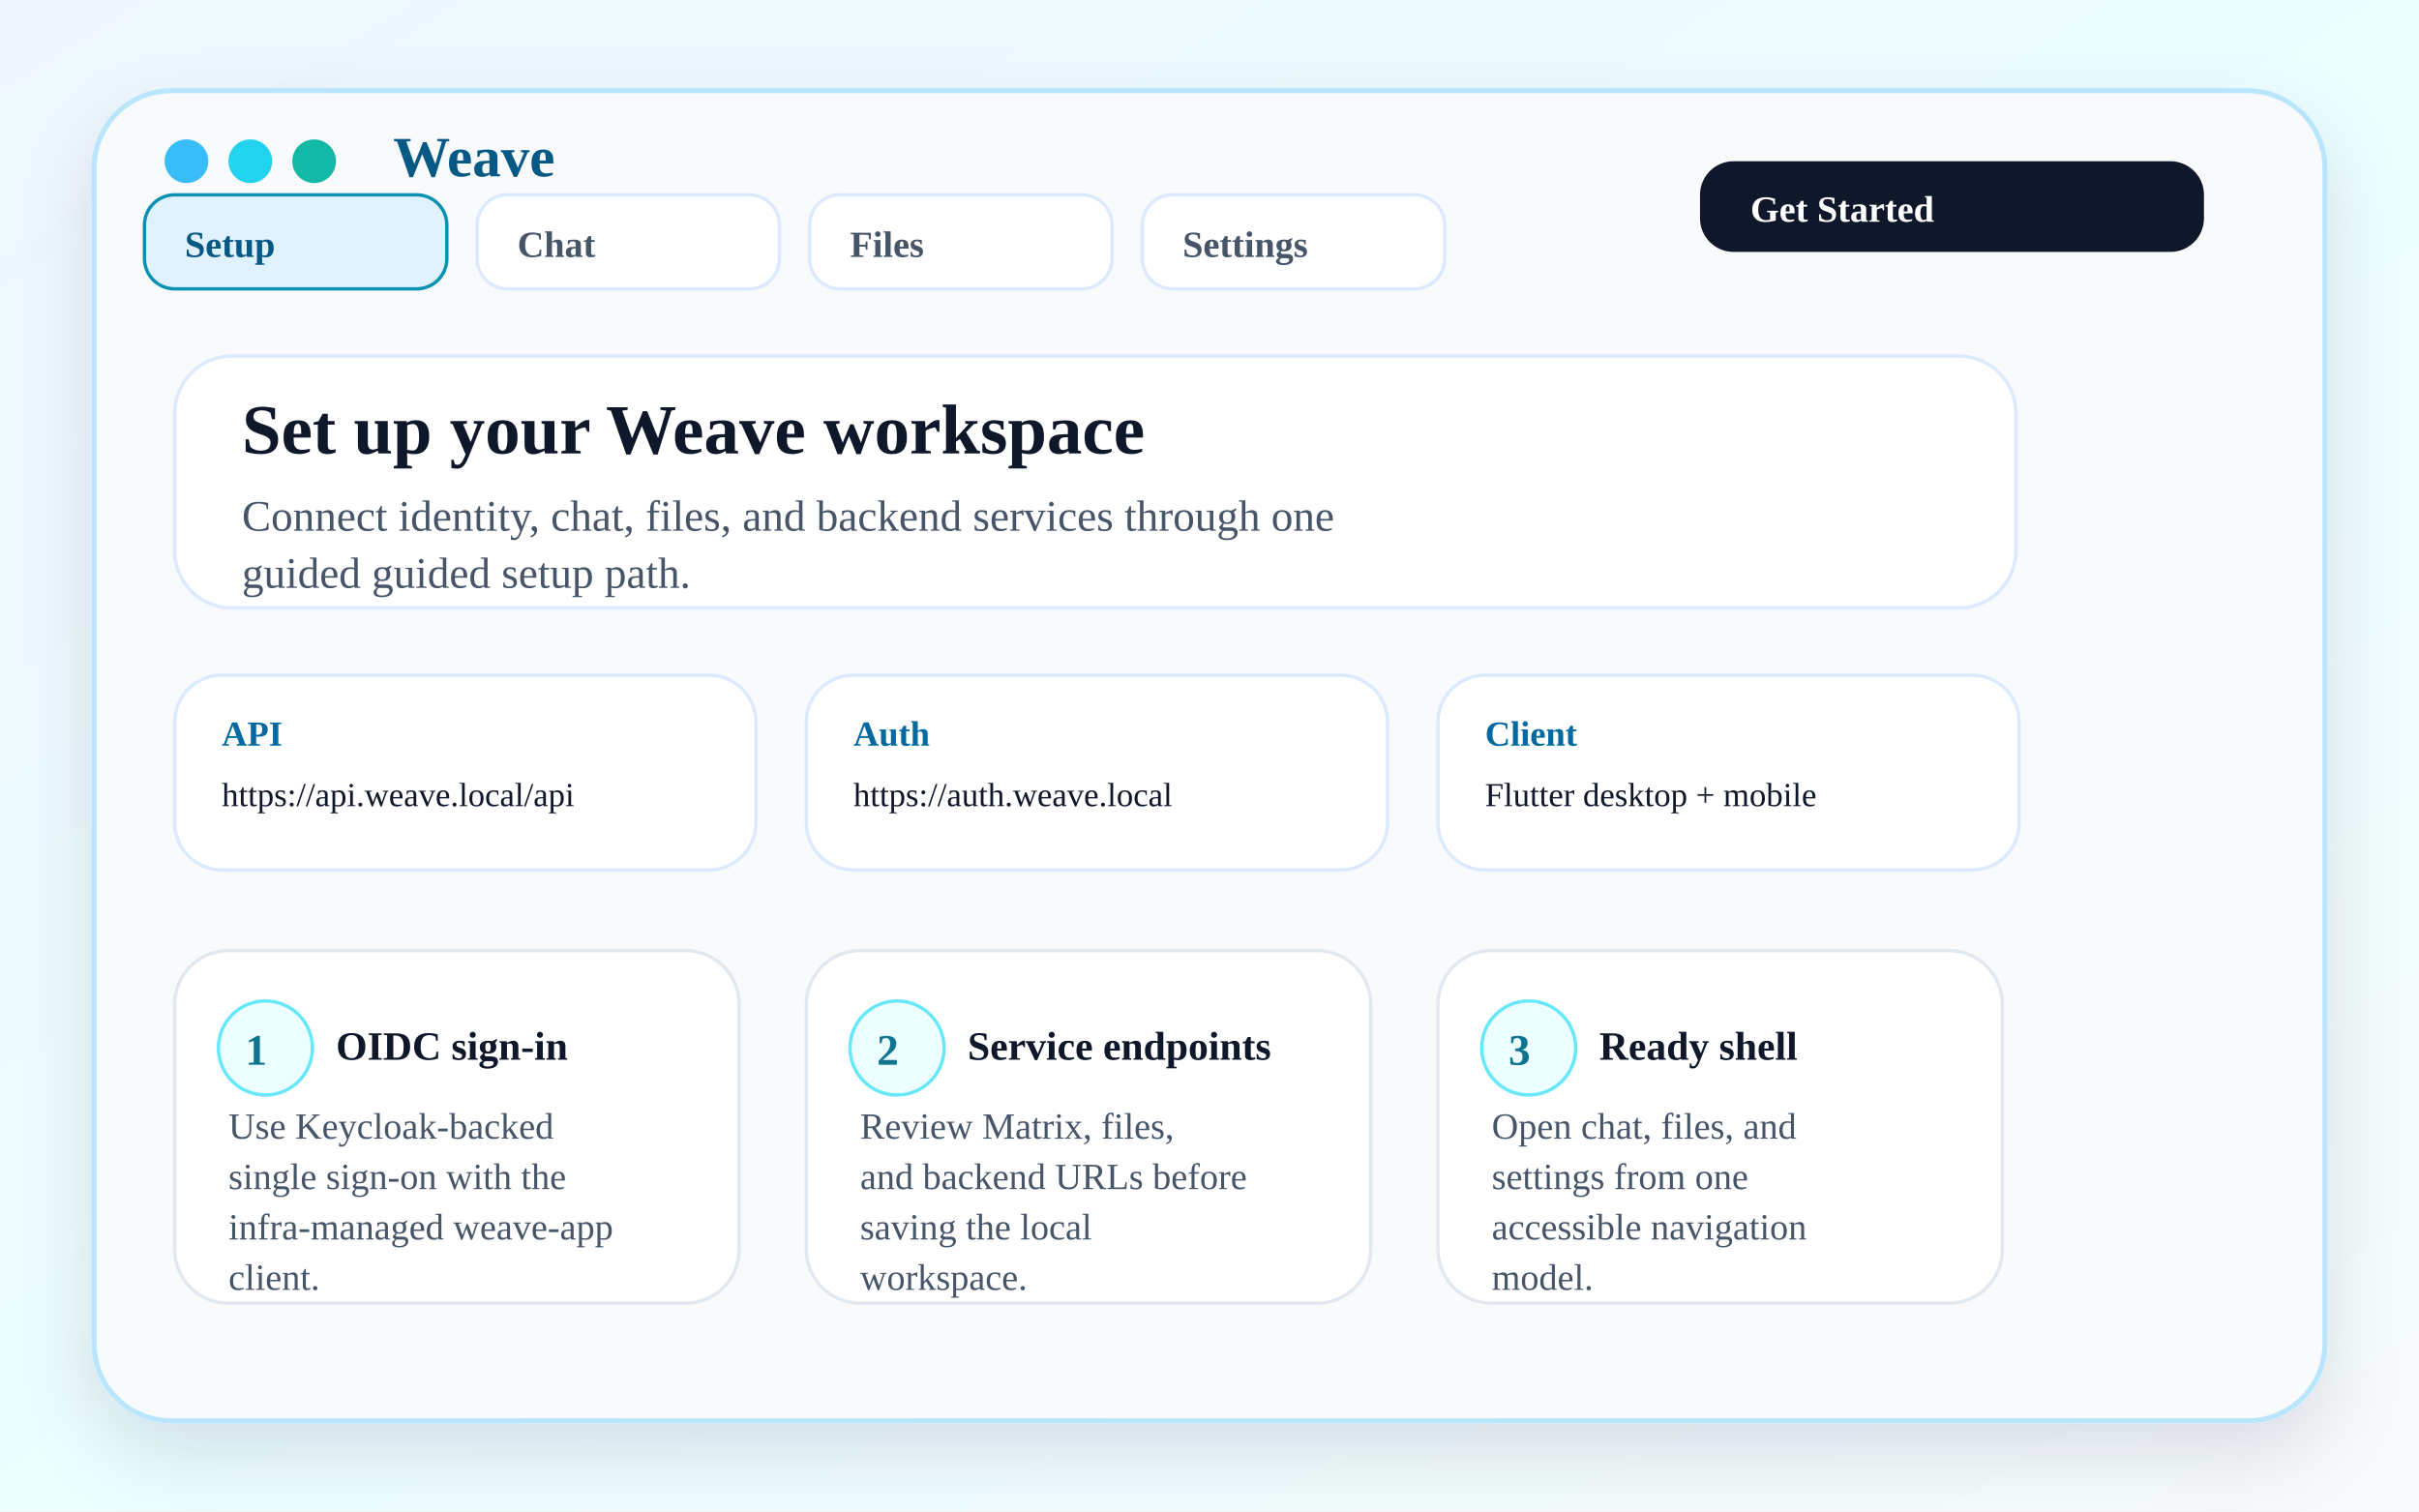
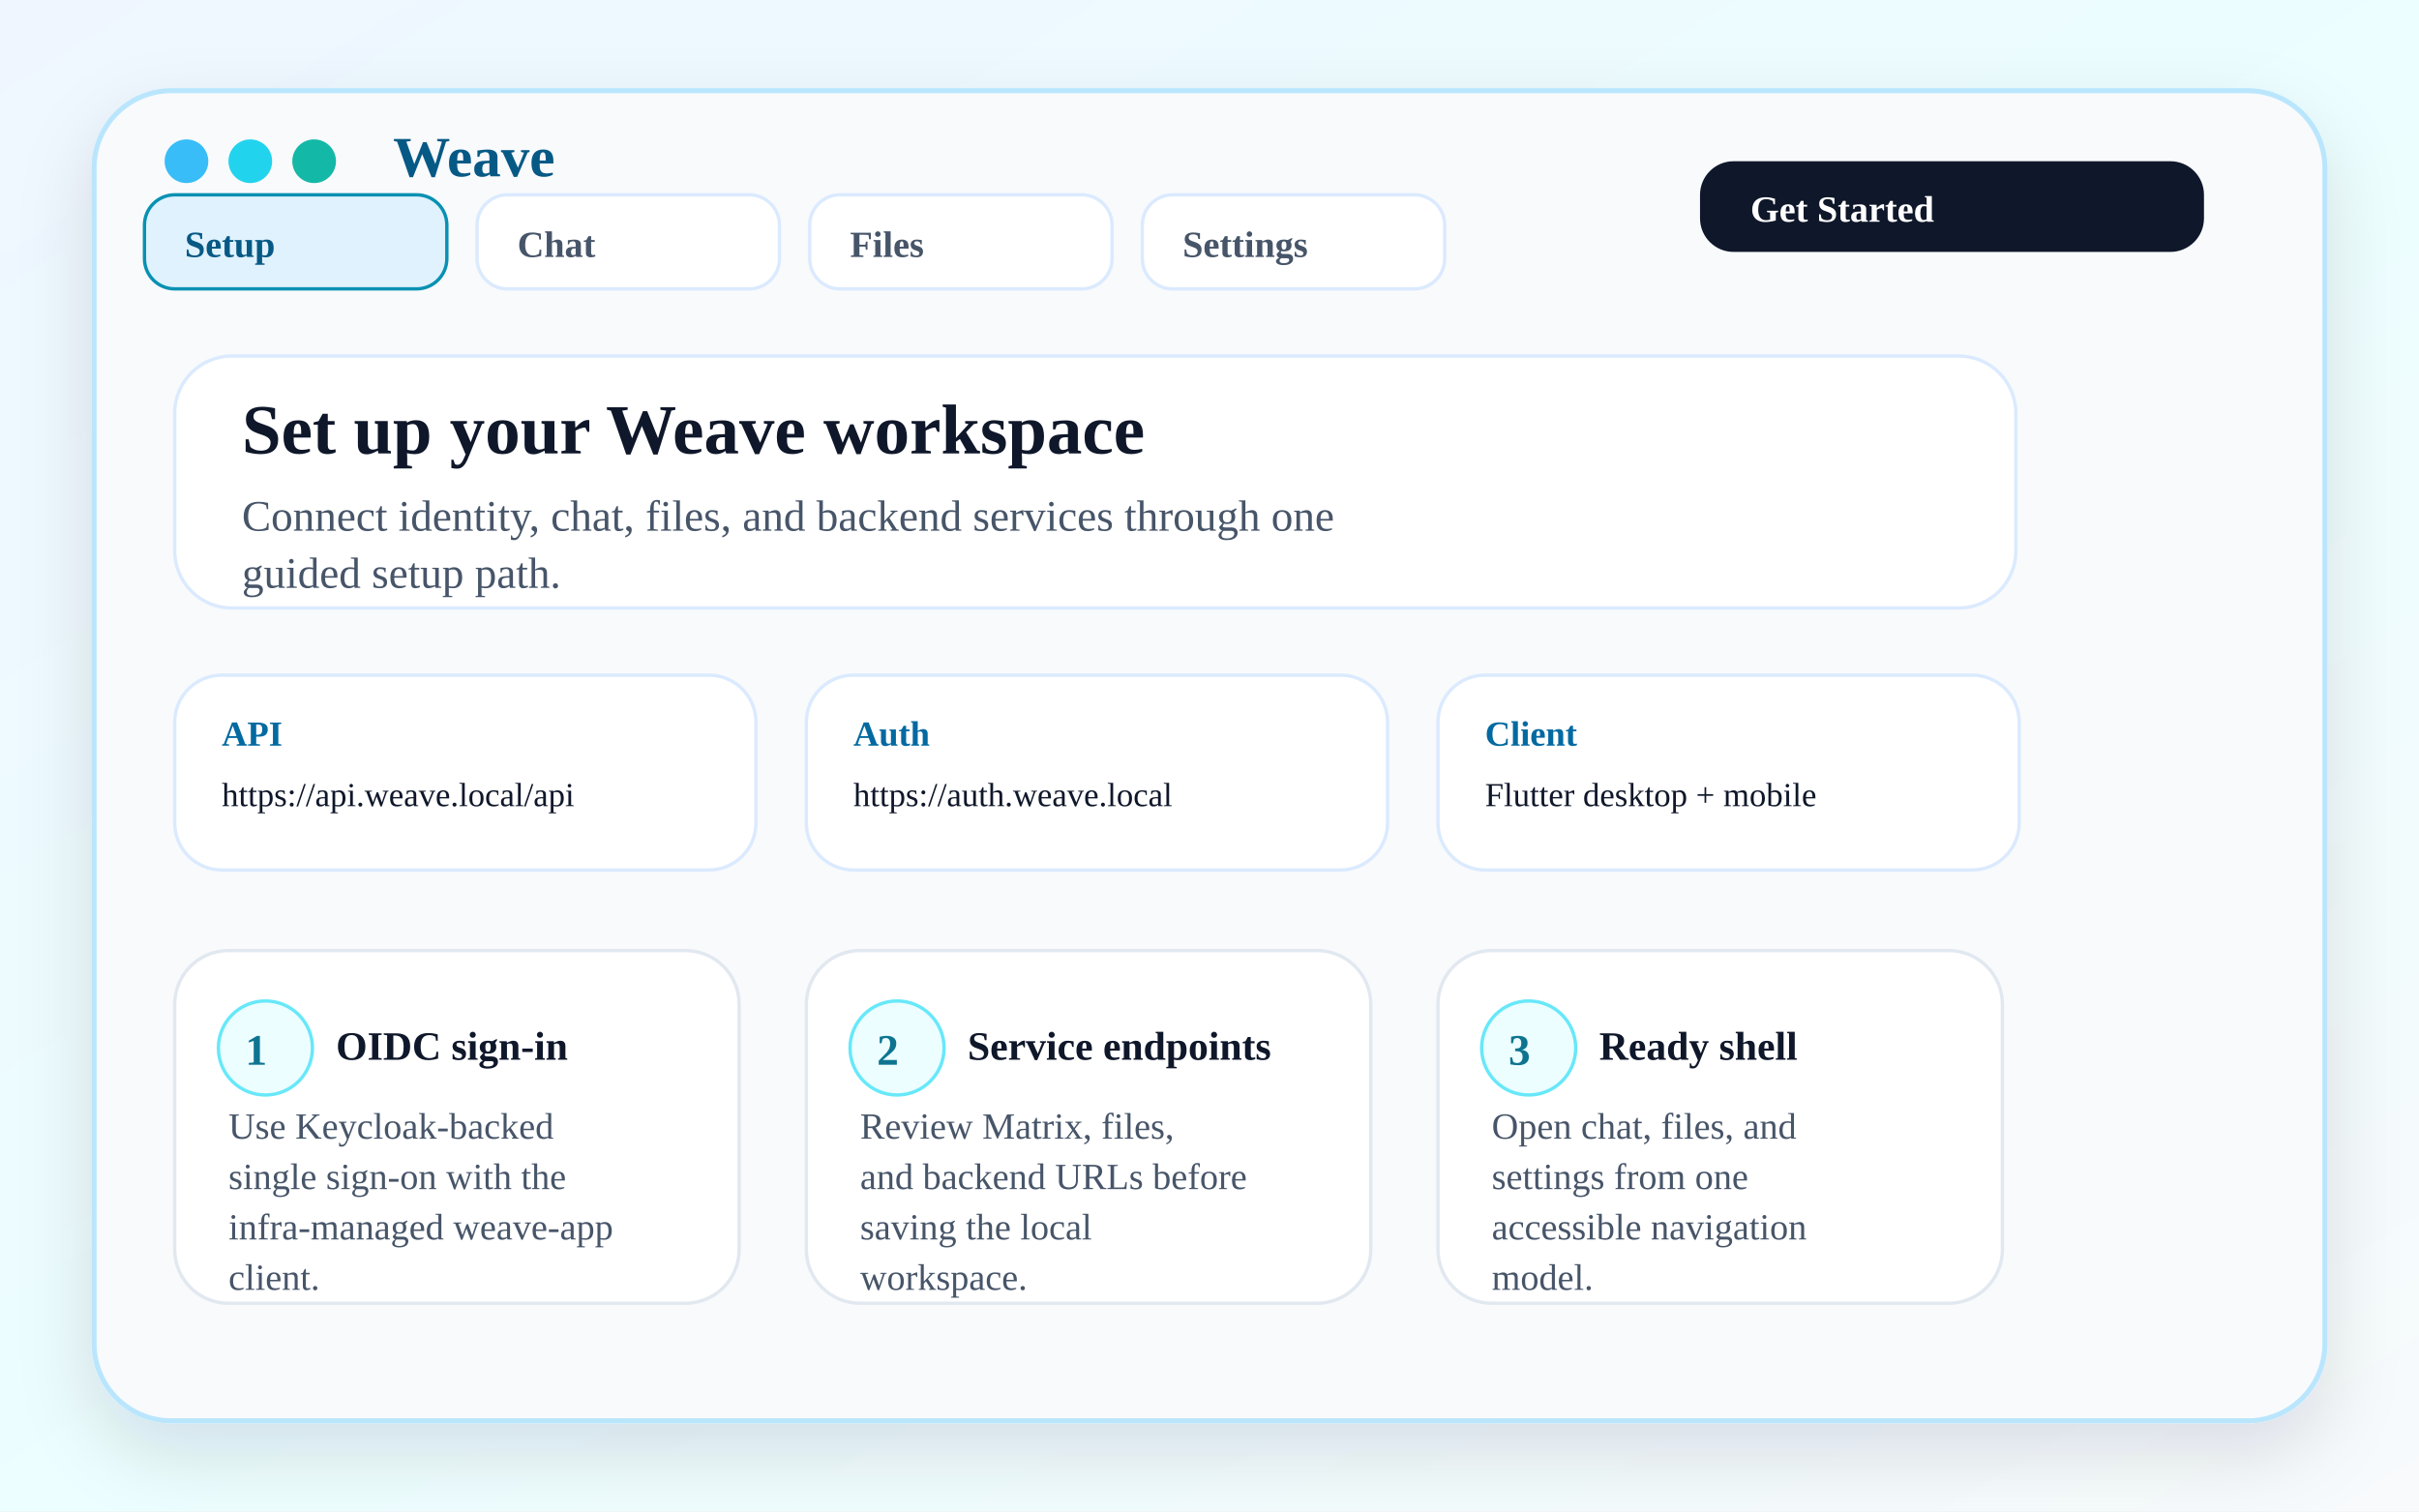
<svg xmlns="http://www.w3.org/2000/svg" width="1440" height="900" viewBox="0 0 1440 900" role="img" aria-labelledby="title desc">
  <defs>
    <linearGradient id="bg" x1="0" y1="0" x2="1" y2="1">
      <stop offset="0" stop-color="#eff6ff" />
      <stop offset="0.52" stop-color="#ecfeff" />
      <stop offset="1" stop-color="#f8fafc" />
    </linearGradient>
    <filter id="shadow" x="-10%" y="-10%" width="120%" height="130%">
      <feDropShadow dx="0" dy="18" stdDeviation="22" flood-color="#0f172a" flood-opacity="0.12" />
    </filter>
  </defs>
  <rect width="1440" height="900" fill="url(#bg)" />
  <rect x="56" y="54" width="1328" height="792" rx="46" fill="#f8fafc" stroke="#bae6fd" stroke-width="3" filter="url(#shadow)" />
  <circle cx="111" cy="96" r="13" fill="#38bdf8" />
  <circle cx="149" cy="96" r="13" fill="#22d3ee" />
  <circle cx="187" cy="96" r="13" fill="#14b8a6" />
  <text x="234" y="105" font-size="34" font-weight="900" fill="#075985">Weave</text>
  <rect x="86" y="116" width="180" height="56" rx="18" fill="#e0f2fe" stroke="#0891b2" stroke-width="2" />
  <text x="110" y="153" font-size="22" font-weight="700" fill="#075985">Setup</text>
  <rect x="284" y="116" width="180" height="56" rx="18" fill="#ffffff" stroke="#dbeafe" stroke-width="2" />
  <text x="308" y="153" font-size="22" font-weight="700" fill="#475569">Chat</text>
  <rect x="482" y="116" width="180" height="56" rx="18" fill="#ffffff" stroke="#dbeafe" stroke-width="2" />
  <text x="506" y="153" font-size="22" font-weight="700" fill="#475569">Files</text>
  <rect x="680" y="116" width="180" height="56" rx="18" fill="#ffffff" stroke="#dbeafe" stroke-width="2" />
  <text x="704" y="153" font-size="22" font-weight="700" fill="#475569">Settings</text>
  <rect x="104" y="212" width="1096" height="150" rx="34" fill="#ffffff" stroke="#dbeafe" stroke-width="2" />
  <text x="144" y="270" font-size="42" font-weight="900" fill="#0f172a">Set up your Weave workspace</text>
  <text x="144" y="316" font-size="26" font-weight="400" fill="#475569">Connect identity, chat, files, and backend services through one</text>
-   <text x="144" y="350" font-size="26" font-weight="400" fill="#475569">guided guided setup path.</text>
+   <text x="144" y="350" font-size="26" font-weight="400" fill="#475569">guided setup path.</text>
  <rect x="104" y="402" width="346" height="116" rx="28" fill="#ffffff" stroke="#dbeafe" stroke-width="2" />
  <text x="132" y="444" font-size="21" font-weight="700" fill="#0369a1">API</text>
  <text x="132" y="480" font-size="20" font-weight="400" fill="#0f172a">https://api.weave.local/api</text>
  <rect x="480" y="402" width="346" height="116" rx="28" fill="#ffffff" stroke="#dbeafe" stroke-width="2" />
  <text x="508" y="444" font-size="21" font-weight="700" fill="#0369a1">Auth</text>
  <text x="508" y="480" font-size="20" font-weight="400" fill="#0f172a">https://auth.weave.local</text>
  <rect x="856" y="402" width="346" height="116" rx="28" fill="#ffffff" stroke="#dbeafe" stroke-width="2" />
  <text x="884" y="444" font-size="21" font-weight="700" fill="#0369a1">Client</text>
  <text x="884" y="480" font-size="20" font-weight="400" fill="#0f172a">Flutter desktop + mobile</text>
  <rect x="104" y="566" width="336" height="210" rx="32" fill="#ffffff" stroke="#e2e8f0" stroke-width="2" />
  <circle cx="158" cy="624" r="28" fill="#ecfeff" stroke="#67e8f9" stroke-width="2" />
  <text x="146" y="634" font-size="26" font-weight="800" fill="#0e7490">1</text>
  <text x="200" y="631" font-size="24" font-weight="800" fill="#0f172a">OIDC sign-in</text>
  <text x="136" y="678" font-size="22" font-weight="400" fill="#475569">Use Keycloak-backed</text>
  <text x="136" y="708" font-size="22" font-weight="400" fill="#475569">single sign-on with the</text>
  <text x="136" y="738" font-size="22" font-weight="400" fill="#475569">infra-managed weave-app</text>
  <text x="136" y="768" font-size="22" font-weight="400" fill="#475569">client.</text>
  <rect x="480" y="566" width="336" height="210" rx="32" fill="#ffffff" stroke="#e2e8f0" stroke-width="2" />
  <circle cx="534" cy="624" r="28" fill="#ecfeff" stroke="#67e8f9" stroke-width="2" />
  <text x="522" y="634" font-size="26" font-weight="800" fill="#0e7490">2</text>
  <text x="576" y="631" font-size="24" font-weight="800" fill="#0f172a">Service endpoints</text>
  <text x="512" y="678" font-size="22" font-weight="400" fill="#475569">Review Matrix, files,</text>
  <text x="512" y="708" font-size="22" font-weight="400" fill="#475569">and backend URLs before</text>
  <text x="512" y="738" font-size="22" font-weight="400" fill="#475569">saving the local</text>
  <text x="512" y="768" font-size="22" font-weight="400" fill="#475569">workspace.</text>
  <rect x="856" y="566" width="336" height="210" rx="32" fill="#ffffff" stroke="#e2e8f0" stroke-width="2" />
  <circle cx="910" cy="624" r="28" fill="#ecfeff" stroke="#67e8f9" stroke-width="2" />
  <text x="898" y="634" font-size="26" font-weight="800" fill="#0e7490">3</text>
  <text x="952" y="631" font-size="24" font-weight="800" fill="#0f172a">Ready shell</text>
  <text x="888" y="678" font-size="22" font-weight="400" fill="#475569">Open chat, files, and</text>
  <text x="888" y="708" font-size="22" font-weight="400" fill="#475569">settings from one</text>
  <text x="888" y="738" font-size="22" font-weight="400" fill="#475569">accessible navigation</text>
  <text x="888" y="768" font-size="22" font-weight="400" fill="#475569">model.</text>
  <rect x="1012" y="96" width="300" height="54" rx="20" fill="#0f172a" />
  <text x="1042" y="132" font-size="22" font-weight="800" fill="#ffffff">Get Started</text>
</svg>
